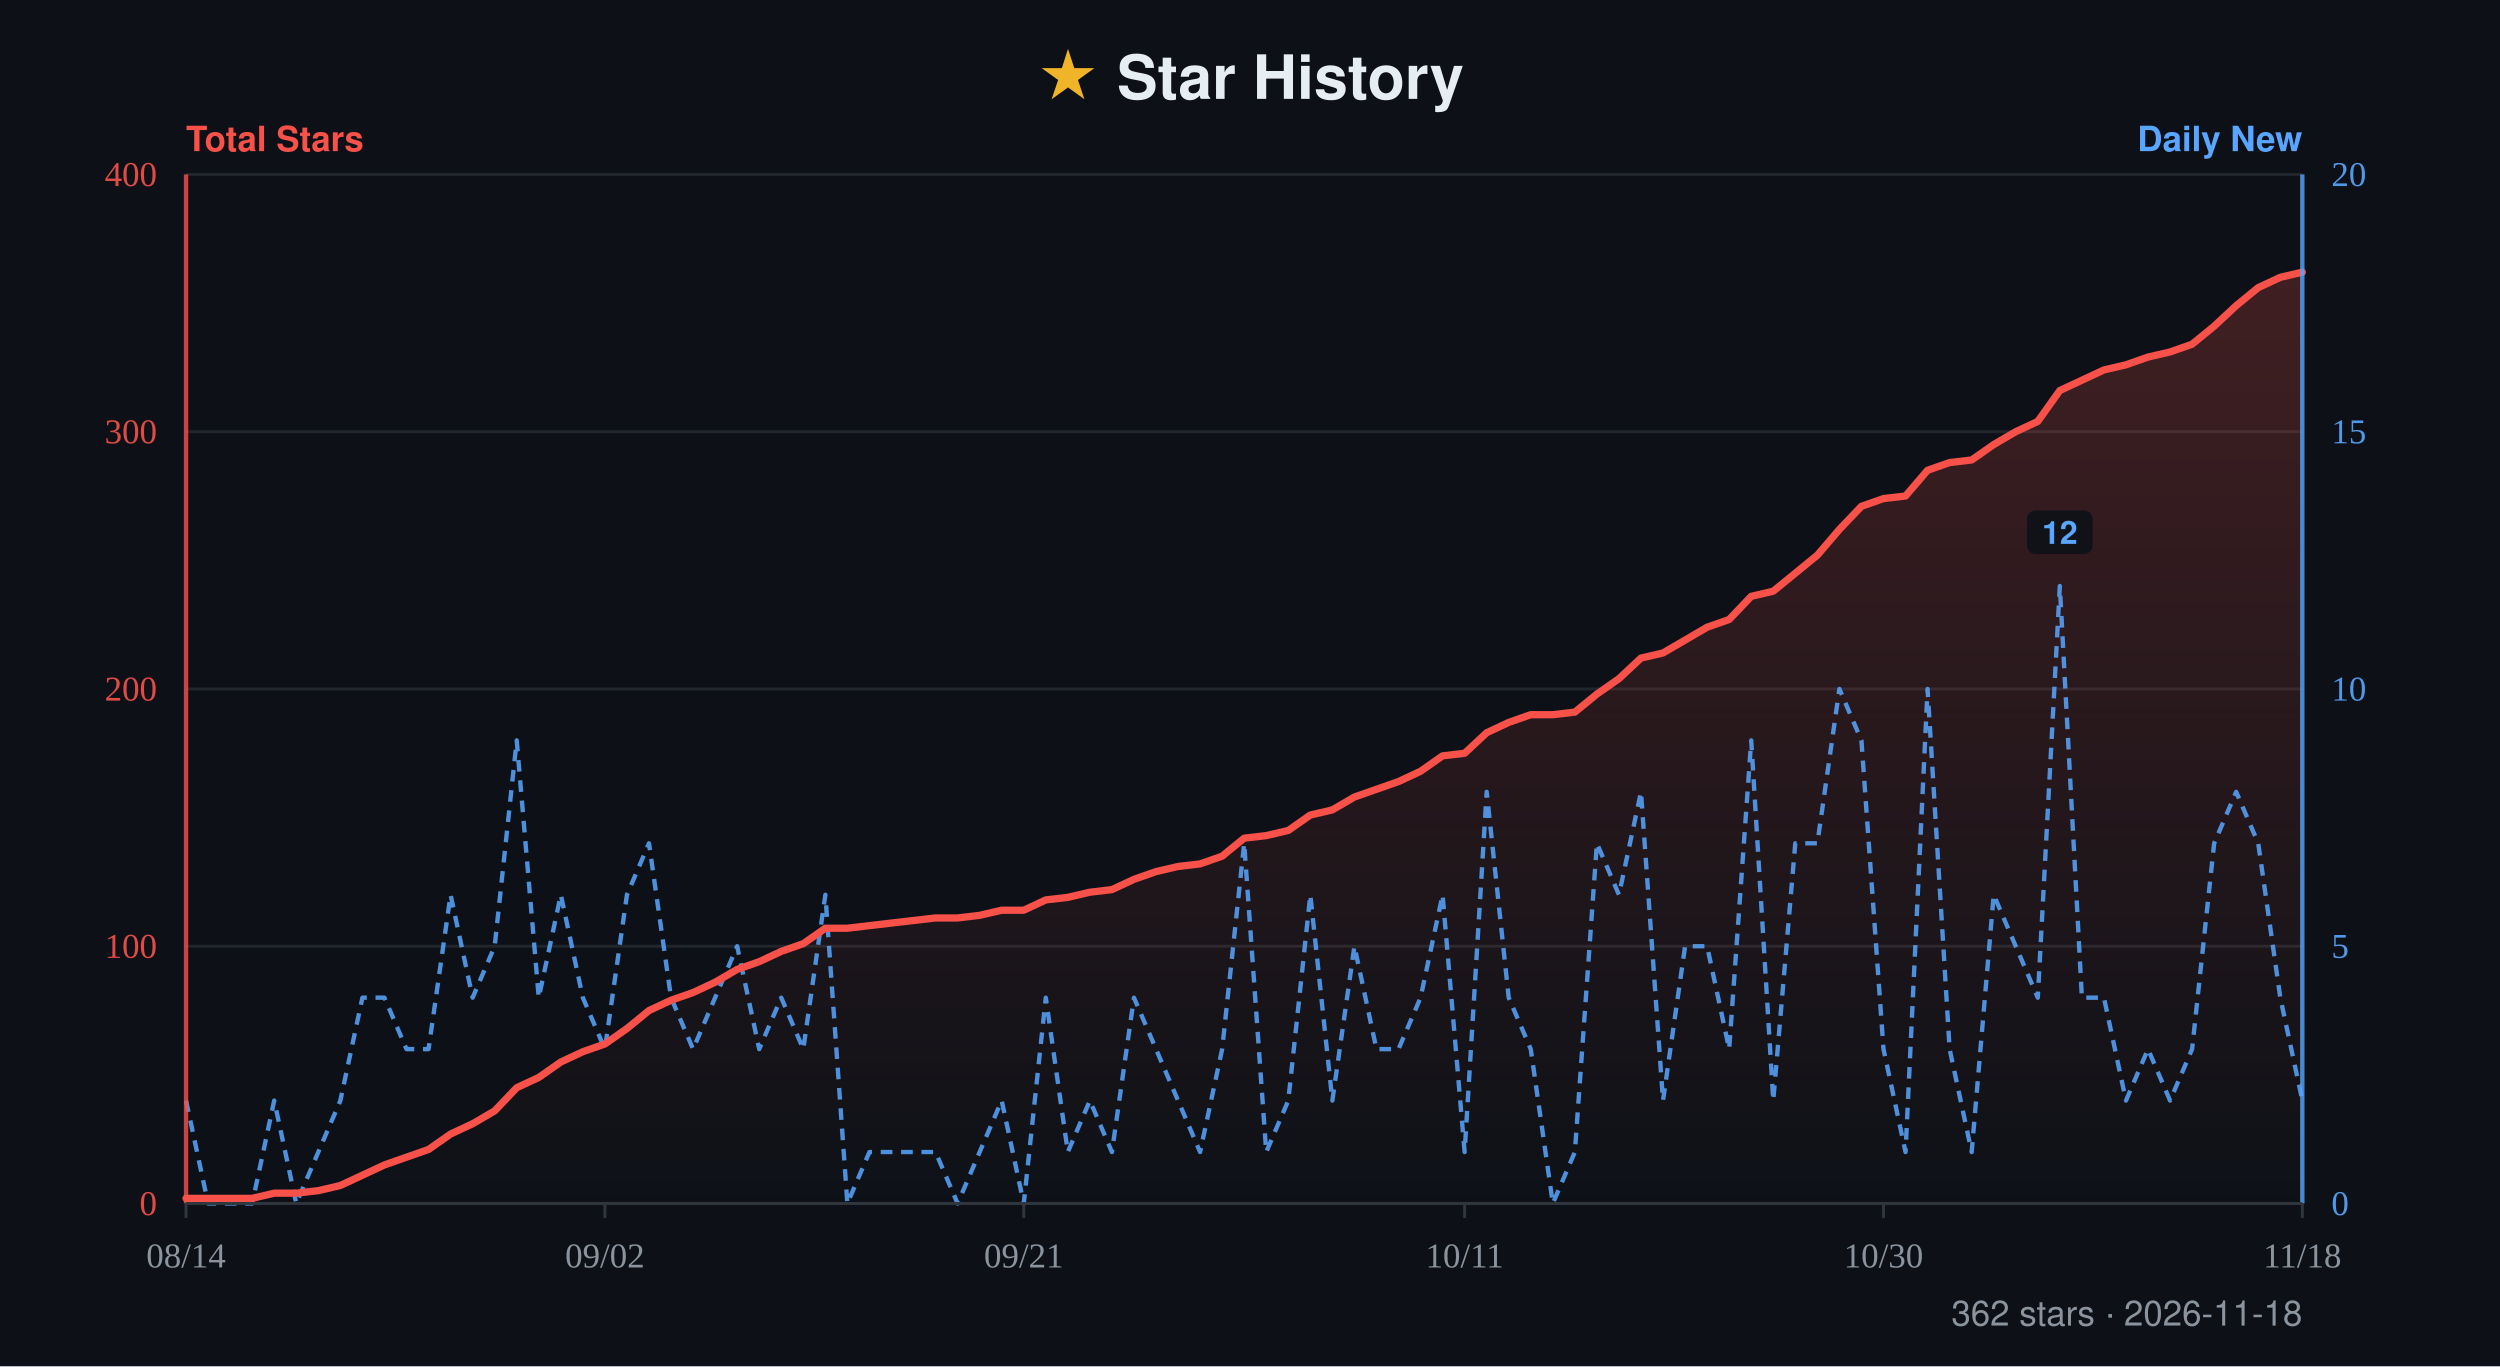
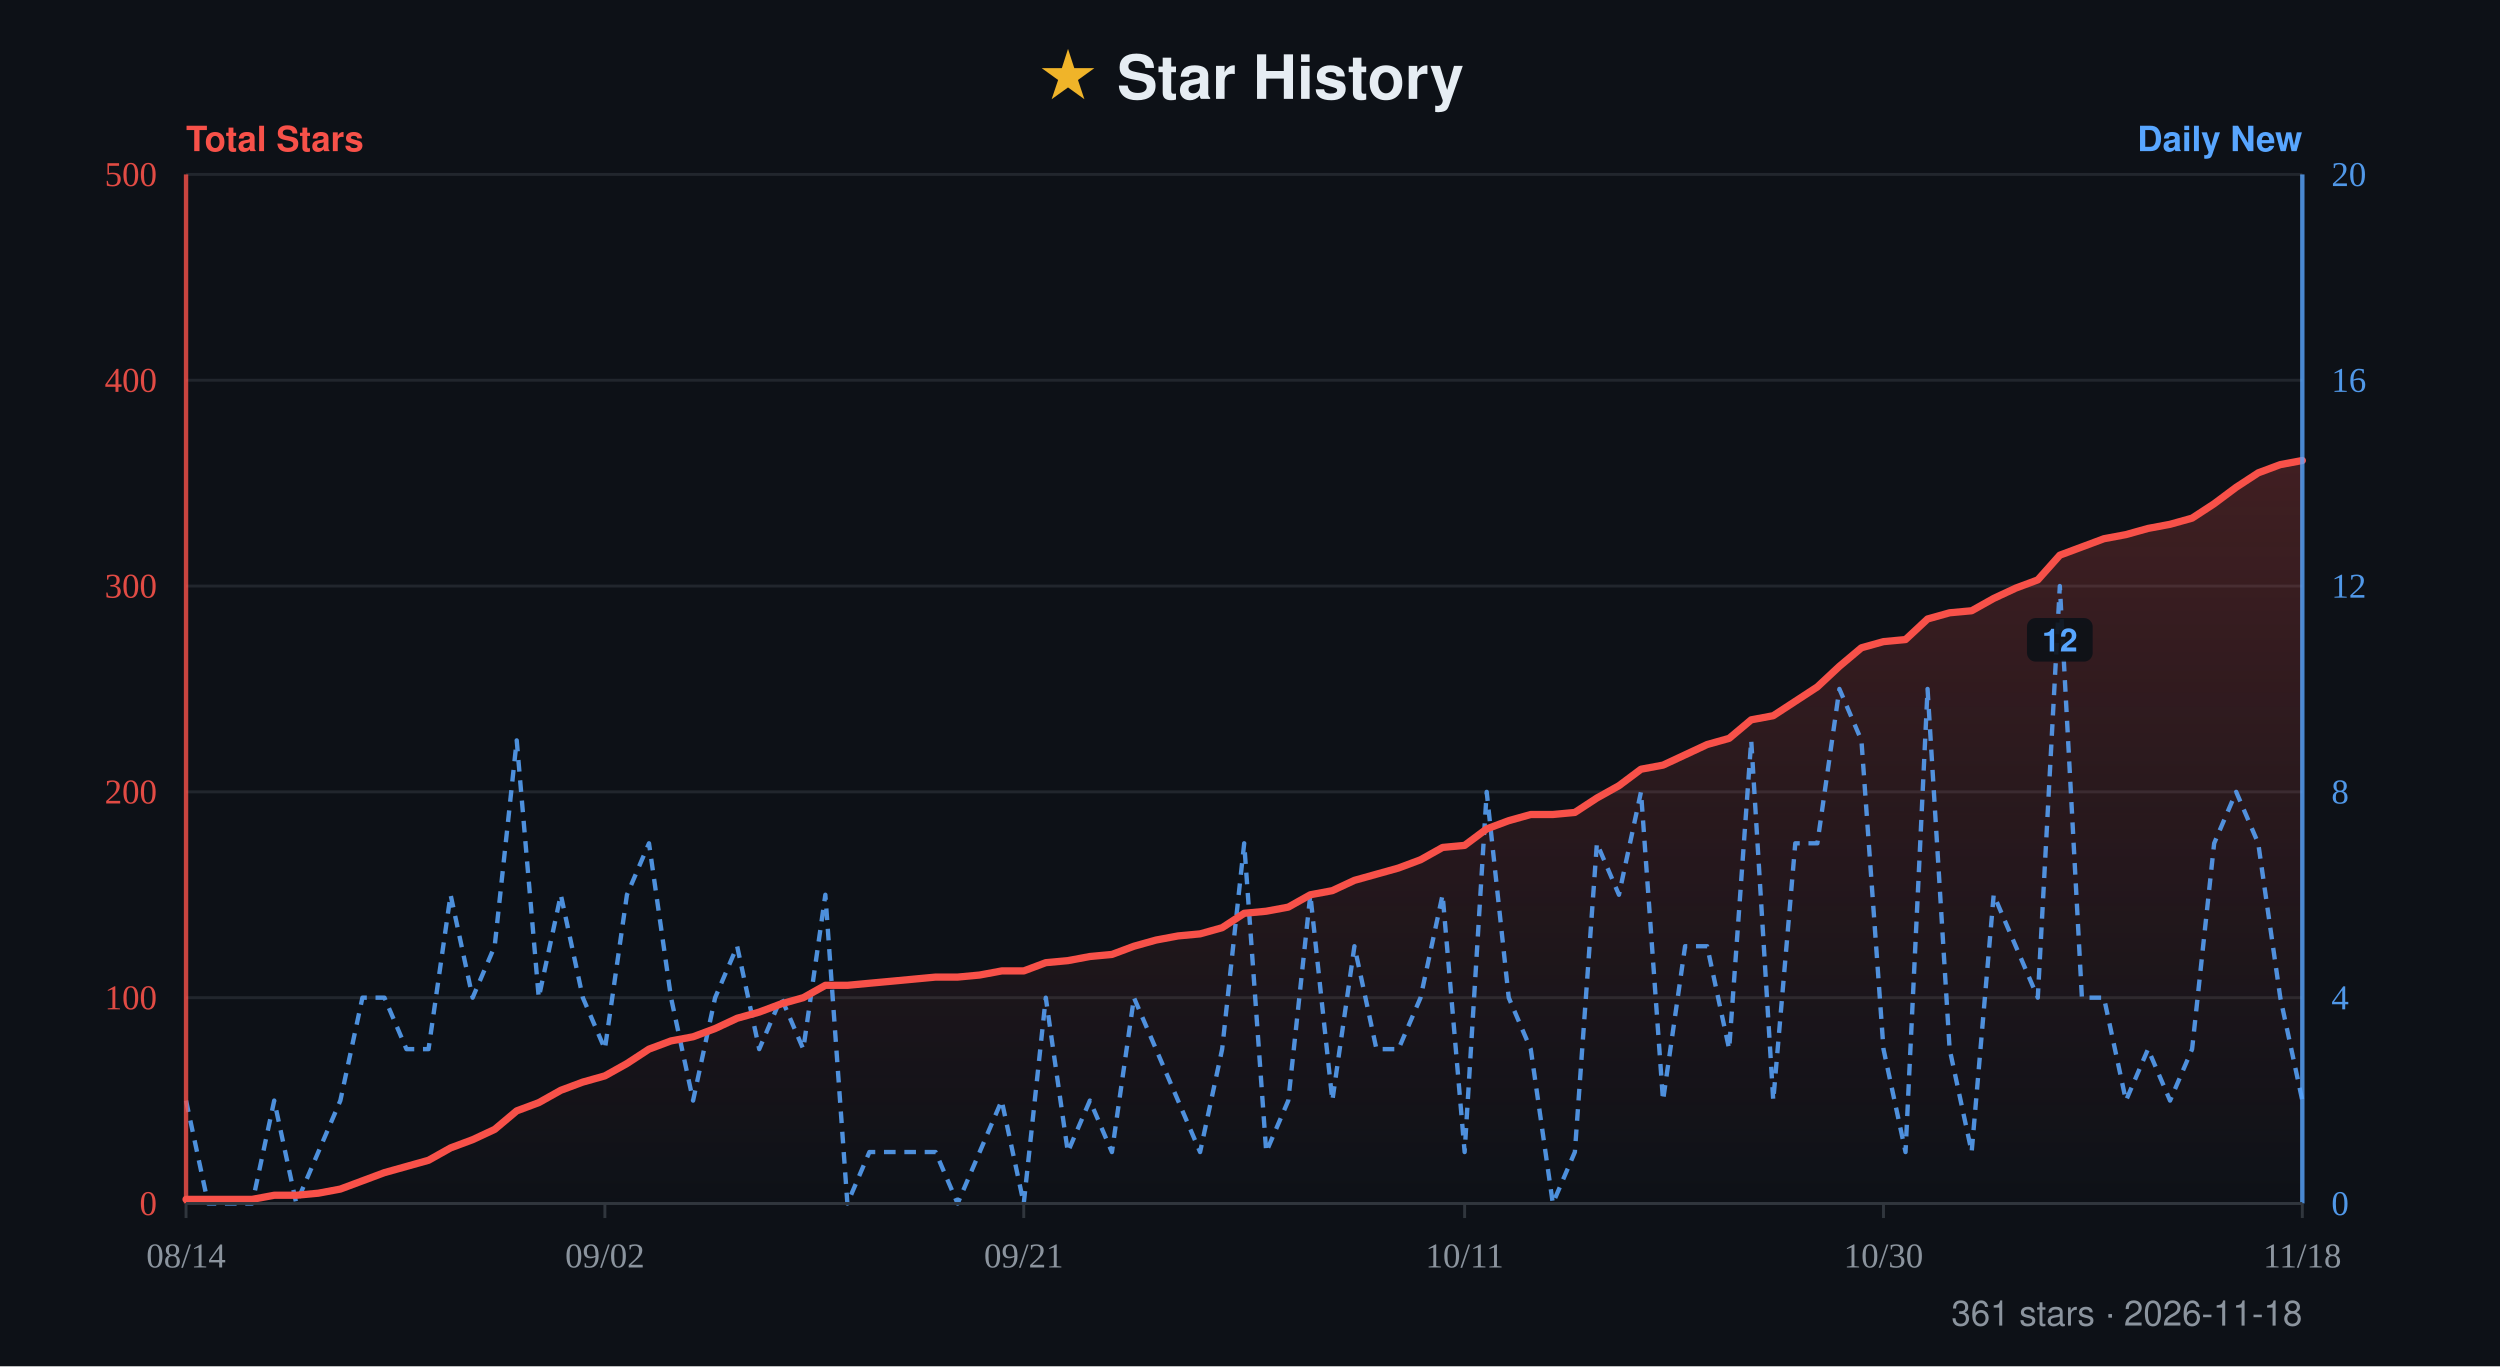
- <svg xmlns="http://www.w3.org/2000/svg" width="860" height="470" viewBox="0 0 860 470" role="img" aria-label="Star history for xiajiajun516/dsh-config-manager: 362 stars, series from 2026-08-14 to 2026-11-18">
+ <svg xmlns="http://www.w3.org/2000/svg" width="860" height="470" viewBox="0 0 860 470" role="img" aria-label="Star history for xiajiajun516/dsh-config-manager: 361 stars, series from 2026-08-14 to 2026-11-18">
  <defs>
    <linearGradient id="fill" x1="0" y1="0" x2="0" y2="1">
      <stop offset="0%" stop-color="#f85149" stop-opacity="0.22" />
      <stop offset="100%" stop-color="#f85149" stop-opacity="0" />
    </linearGradient>
  </defs>
  <rect width="860" height="470" fill="#0d1117" />
  <text x="50%" y="34" text-anchor="middle" font-family="-apple-system, BlinkMacSystemFont, 'Segoe UI', Helvetica, Arial, sans-serif" font-size="21" font-weight="700" fill="#e6edf3">
    <tspan fill="#f0b429">★</tspan> Star History</text>
  <text x="64" y="52" font-family="-apple-system, BlinkMacSystemFont, 'Segoe UI', Helvetica, Arial, sans-serif" font-size="12" font-weight="600" fill="#f85149">Total Stars</text>
  <text x="792" y="52" text-anchor="end" font-family="-apple-system, BlinkMacSystemFont, 'Segoe UI', Helvetica, Arial, sans-serif" font-size="12" font-weight="600" fill="#58a6ff">Daily New</text>
  <line x1="64" y1="60" x2="792" y2="60" stroke="#21262d" stroke-width="1" />
-   <text x="54" y="64" text-anchor="end" font-size="12" fill="#f85149" opacity="0.9">400</text>
+   <text x="54" y="64" text-anchor="end" font-size="12" fill="#f85149" opacity="0.9">500</text>
  <text x="802" y="64" text-anchor="start" font-size="12" fill="#58a6ff" opacity="0.9">20</text>
-   <line x1="64" y1="148.5" x2="792" y2="148.5" stroke="#21262d" stroke-width="1" />
-   <text x="54" y="152.5" text-anchor="end" font-size="12" fill="#f85149" opacity="0.9">300</text>
-   <text x="802" y="152.5" text-anchor="start" font-size="12" fill="#58a6ff" opacity="0.9">15</text>
-   <line x1="64" y1="237" x2="792" y2="237" stroke="#21262d" stroke-width="1" />
-   <text x="54" y="241" text-anchor="end" font-size="12" fill="#f85149" opacity="0.9">200</text>
-   <text x="802" y="241" text-anchor="start" font-size="12" fill="#58a6ff" opacity="0.9">10</text>
-   <line x1="64" y1="325.5" x2="792" y2="325.5" stroke="#21262d" stroke-width="1" />
-   <text x="54" y="329.5" text-anchor="end" font-size="12" fill="#f85149" opacity="0.9">100</text>
-   <text x="802" y="329.5" text-anchor="start" font-size="12" fill="#58a6ff" opacity="0.9">5</text>
+   <line x1="64" y1="130.8" x2="792" y2="130.8" stroke="#21262d" stroke-width="1" />
+   <text x="54" y="134.8" text-anchor="end" font-size="12" fill="#f85149" opacity="0.9">400</text>
+   <text x="802" y="134.8" text-anchor="start" font-size="12" fill="#58a6ff" opacity="0.9">16</text>
+   <line x1="64" y1="201.6" x2="792" y2="201.6" stroke="#21262d" stroke-width="1" />
+   <text x="54" y="205.6" text-anchor="end" font-size="12" fill="#f85149" opacity="0.9">300</text>
+   <text x="802" y="205.6" text-anchor="start" font-size="12" fill="#58a6ff" opacity="0.9">12</text>
+   <line x1="64" y1="272.4" x2="792" y2="272.4" stroke="#21262d" stroke-width="1" />
+   <text x="54" y="276.4" text-anchor="end" font-size="12" fill="#f85149" opacity="0.9">200</text>
+   <text x="802" y="276.4" text-anchor="start" font-size="12" fill="#58a6ff" opacity="0.9">8</text>
+   <line x1="64" y1="343.2" x2="792" y2="343.2" stroke="#21262d" stroke-width="1" />
+   <text x="54" y="347.2" text-anchor="end" font-size="12" fill="#f85149" opacity="0.9">100</text>
+   <text x="802" y="347.2" text-anchor="start" font-size="12" fill="#58a6ff" opacity="0.9">4</text>
  <line x1="64" y1="414" x2="792" y2="414" stroke="#21262d" stroke-width="1" />
  <text x="54" y="418" text-anchor="end" font-size="12" fill="#f85149" opacity="0.9">0</text>
  <text x="802" y="418" text-anchor="start" font-size="12" fill="#58a6ff" opacity="0.9">0</text>
-   <path d="M64 414 L64 412.23 L71.58 412.23 L79.17 412.23 L86.75 412.23 L94.33 410.46 L101.92 410.46 L109.5 409.58 L117.08 407.81 L124.67 404.27 L132.25 400.73 L139.83 398.07 L147.42 395.42 L155 390.11 L162.58 386.57 L170.17 382.14 L177.75 374.18 L185.33 370.64 L192.92 365.33 L200.5 361.79 L208.08 359.13 L215.67 353.82 L223.25 347.63 L230.83 344.09 L238.42 341.43 L246 337.89 L253.58 333.47 L261.17 330.81 L268.75 327.27 L276.33 324.62 L283.92 319.31 L291.5 319.31 L299.08 318.42 L306.67 317.53 L314.25 316.65 L321.83 315.77 L329.42 315.77 L337 314.88 L344.58 313.11 L352.17 313.11 L359.75 309.57 L367.33 308.69 L374.92 306.92 L382.5 306.03 L390.08 302.49 L397.67 299.83 L405.25 298.07 L412.83 297.18 L420.42 294.52 L428 288.33 L435.58 287.45 L443.17 285.68 L450.75 280.37 L458.33 278.6 L465.92 274.17 L473.5 271.52 L481.08 268.86 L488.67 265.32 L496.25 260.01 L503.83 259.13 L511.42 252.05 L519 248.51 L526.58 245.85 L534.17 245.85 L541.75 244.97 L549.33 238.77 L556.92 233.46 L564.5 226.38 L572.08 224.61 L579.67 220.19 L587.25 215.76 L594.83 213.11 L602.42 205.14 L610 203.37 L617.58 197.18 L625.17 190.98 L632.75 182.13 L640.33 174.17 L647.92 171.51 L655.5 170.63 L663.08 161.78 L670.67 159.12 L678.25 158.23 L685.83 152.93 L693.42 148.5 L701 144.96 L708.58 134.34 L716.17 130.8 L723.75 127.26 L731.33 125.49 L738.92 122.83 L746.5 121.07 L754.08 118.41 L761.67 112.21 L769.25 105.14 L776.83 98.94 L784.42 95.4 L792 93.63 L792 414 Z" fill="url(#fill)" />
-   <path d="M64 378.6 L71.58 414 L79.17 414 L86.75 414 L94.33 378.6 L101.92 414 L109.5 396.3 L117.08 378.6 L124.67 343.2 L132.25 343.2 L139.83 360.9 L147.42 360.9 L155 307.8 L162.58 343.2 L170.17 325.5 L177.75 254.7 L185.33 343.2 L192.92 307.8 L200.5 343.2 L208.08 360.9 L215.67 307.8 L223.25 290.1 L230.83 343.2 L238.42 360.9 L246 343.2 L253.58 325.5 L261.17 360.9 L268.75 343.2 L276.33 360.9 L283.92 307.8 L291.5 414 L299.08 396.3 L306.67 396.3 L314.25 396.3 L321.83 396.3 L329.42 414 L337 396.3 L344.58 378.6 L352.17 414 L359.75 343.2 L367.33 396.3 L374.92 378.6 L382.5 396.3 L390.08 343.2 L397.67 360.9 L405.25 378.6 L412.83 396.3 L420.42 360.9 L428 290.1 L435.58 396.3 L443.17 378.6 L450.75 307.8 L458.33 378.6 L465.92 325.5 L473.5 360.9 L481.08 360.9 L488.67 343.2 L496.25 307.8 L503.83 396.3 L511.42 272.4 L519 343.2 L526.58 360.9 L534.17 414 L541.75 396.3 L549.33 290.1 L556.92 307.8 L564.5 272.4 L572.08 378.6 L579.67 325.5 L587.25 325.5 L594.83 360.9 L602.42 254.7 L610 378.6 L617.58 290.1 L625.17 290.1 L632.75 237 L640.33 254.7 L647.92 360.9 L655.5 396.3 L663.08 237 L670.67 360.9 L678.25 396.3 L685.83 307.8 L693.42 325.5 L701 343.2 L708.58 201.6 L716.17 343.2 L723.75 343.2 L731.33 378.6 L738.92 360.9 L746.5 378.6 L754.08 360.9 L761.67 290.1 L769.25 272.4 L776.83 290.1 L784.42 343.2 L792 378.6" fill="none" stroke="#58a6ff" stroke-width="1.5" stroke-dasharray="4 3" stroke-linejoin="round" opacity="0.85" />
+   <path d="M64 414 L64 412.58 L71.58 412.58 L79.17 412.58 L86.75 412.58 L94.33 411.17 L101.92 411.17 L109.5 410.46 L117.08 409.04 L124.67 406.21 L132.25 403.38 L139.83 401.26 L147.42 399.13 L155 394.88 L162.58 392.05 L170.17 388.51 L177.75 382.14 L185.33 379.31 L192.92 375.06 L200.5 372.23 L208.08 370.1 L215.67 365.86 L223.25 360.9 L230.83 358.07 L238.42 356.65 L246 353.82 L253.58 350.28 L261.17 348.16 L268.75 345.32 L276.33 343.2 L283.92 338.95 L291.5 338.95 L299.08 338.24 L306.67 337.54 L314.25 336.83 L321.83 336.12 L329.42 336.12 L337 335.41 L344.58 334 L352.17 334 L359.75 331.16 L367.33 330.46 L374.92 329.04 L382.5 328.33 L390.08 325.5 L397.67 323.38 L405.25 321.96 L412.83 321.25 L420.42 319.13 L428 314.17 L435.58 313.46 L443.17 312.05 L450.75 307.8 L458.33 306.38 L465.92 302.84 L473.5 300.72 L481.08 298.6 L488.67 295.76 L496.25 291.52 L503.83 290.81 L511.42 285.14 L519 282.31 L526.58 280.19 L534.17 280.19 L541.75 279.48 L549.33 274.52 L556.92 270.28 L564.5 264.61 L572.08 263.2 L579.67 259.66 L587.25 256.12 L594.83 253.99 L602.42 247.62 L610 246.2 L617.58 241.25 L625.17 236.29 L632.75 229.21 L640.33 222.84 L647.92 220.72 L655.5 220.01 L663.08 212.93 L670.67 210.8 L678.25 210.1 L685.83 205.85 L693.42 202.31 L701 199.48 L708.58 190.98 L716.17 188.15 L723.75 185.32 L731.33 183.9 L738.92 181.78 L746.5 180.36 L754.08 178.24 L761.67 173.28 L769.25 167.62 L776.83 162.66 L784.42 159.83 L792 158.41 L792 414 Z" fill="url(#fill)" />
+   <path d="M64 378.6 L71.58 414 L79.17 414 L86.75 414 L94.33 378.6 L101.92 414 L109.5 396.3 L117.08 378.6 L124.67 343.2 L132.25 343.2 L139.83 360.9 L147.42 360.9 L155 307.8 L162.58 343.2 L170.17 325.5 L177.75 254.7 L185.33 343.2 L192.92 307.8 L200.5 343.2 L208.08 360.9 L215.67 307.8 L223.25 290.1 L230.83 343.2 L238.42 378.6 L246 343.2 L253.58 325.5 L261.17 360.9 L268.75 343.2 L276.33 360.9 L283.92 307.8 L291.5 414 L299.08 396.3 L306.67 396.3 L314.25 396.3 L321.83 396.3 L329.42 414 L337 396.3 L344.58 378.6 L352.17 414 L359.75 343.2 L367.33 396.3 L374.92 378.6 L382.5 396.3 L390.08 343.2 L397.67 360.9 L405.25 378.6 L412.83 396.3 L420.42 360.9 L428 290.1 L435.58 396.3 L443.17 378.6 L450.75 307.8 L458.33 378.6 L465.92 325.5 L473.5 360.9 L481.08 360.9 L488.67 343.2 L496.25 307.8 L503.83 396.3 L511.42 272.4 L519 343.2 L526.58 360.9 L534.17 414 L541.75 396.3 L549.33 290.1 L556.92 307.8 L564.5 272.4 L572.08 378.6 L579.67 325.5 L587.25 325.5 L594.83 360.9 L602.42 254.7 L610 378.6 L617.58 290.1 L625.17 290.1 L632.75 237 L640.33 254.7 L647.92 360.9 L655.5 396.3 L663.08 237 L670.67 360.9 L678.25 396.3 L685.83 307.8 L693.42 325.5 L701 343.2 L708.58 201.6 L716.17 343.2 L723.75 343.2 L731.33 378.6 L738.92 360.9 L746.5 378.6 L754.08 360.9 L761.67 290.1 L769.25 272.4 L776.83 290.1 L784.42 343.2 L792 378.6" fill="none" stroke="#58a6ff" stroke-width="1.5" stroke-dasharray="4 3" stroke-linejoin="round" opacity="0.85" />
  <g>
-     <rect x="697.28" y="175.6" width="22.6" height="15" rx="3" fill="#0d1117" opacity="0.92" />
-     <text x="708.58" y="187.1" text-anchor="middle" font-family="-apple-system, BlinkMacSystemFont, 'Segoe UI', Helvetica, Arial, sans-serif" font-size="11" font-weight="600" fill="#58a6ff">12</text>
+     <rect x="697.28" y="212.6" width="22.6" height="15" rx="3" fill="#0d1117" opacity="0.92" />
+     <text x="708.58" y="224.1" text-anchor="middle" font-family="-apple-system, BlinkMacSystemFont, 'Segoe UI', Helvetica, Arial, sans-serif" font-size="11" font-weight="600" fill="#58a6ff">12</text>
  </g>
-   <path d="M64 412.23 L71.58 412.23 L79.17 412.23 L86.75 412.23 L94.33 410.46 L101.92 410.46 L109.5 409.58 L117.08 407.81 L124.67 404.27 L132.25 400.73 L139.83 398.07 L147.42 395.42 L155 390.11 L162.58 386.57 L170.17 382.14 L177.75 374.18 L185.33 370.64 L192.92 365.33 L200.5 361.79 L208.08 359.13 L215.67 353.82 L223.25 347.63 L230.83 344.09 L238.42 341.43 L246 337.89 L253.58 333.47 L261.17 330.81 L268.75 327.27 L276.33 324.62 L283.92 319.31 L291.5 319.31 L299.08 318.42 L306.67 317.53 L314.25 316.65 L321.83 315.77 L329.42 315.77 L337 314.88 L344.58 313.11 L352.17 313.11 L359.75 309.57 L367.33 308.69 L374.92 306.92 L382.5 306.03 L390.08 302.49 L397.67 299.83 L405.25 298.07 L412.83 297.18 L420.42 294.52 L428 288.33 L435.58 287.45 L443.17 285.68 L450.75 280.37 L458.33 278.6 L465.92 274.17 L473.5 271.52 L481.08 268.86 L488.67 265.32 L496.25 260.01 L503.83 259.13 L511.42 252.05 L519 248.51 L526.58 245.85 L534.17 245.85 L541.75 244.97 L549.33 238.77 L556.92 233.46 L564.5 226.38 L572.08 224.61 L579.67 220.19 L587.25 215.76 L594.83 213.11 L602.42 205.14 L610 203.37 L617.58 197.18 L625.17 190.98 L632.75 182.13 L640.33 174.17 L647.92 171.51 L655.5 170.63 L663.08 161.78 L670.67 159.12 L678.25 158.23 L685.83 152.93 L693.42 148.5 L701 144.96 L708.58 134.34 L716.17 130.8 L723.75 127.26 L731.33 125.49 L738.92 122.83 L746.5 121.07 L754.08 118.41 L761.67 112.21 L769.25 105.14 L776.83 98.94 L784.42 95.4 L792 93.63" fill="none" stroke="#f85149" stroke-width="2.5" stroke-linejoin="round" stroke-linecap="round" />
+   <path d="M64 412.58 L71.58 412.58 L79.17 412.58 L86.75 412.58 L94.33 411.17 L101.92 411.17 L109.5 410.46 L117.08 409.04 L124.67 406.21 L132.25 403.38 L139.83 401.26 L147.42 399.13 L155 394.88 L162.58 392.05 L170.17 388.51 L177.75 382.14 L185.33 379.31 L192.92 375.06 L200.5 372.23 L208.08 370.1 L215.67 365.86 L223.25 360.9 L230.83 358.07 L238.42 356.65 L246 353.82 L253.58 350.28 L261.17 348.16 L268.75 345.32 L276.33 343.2 L283.92 338.95 L291.5 338.95 L299.08 338.24 L306.67 337.54 L314.25 336.83 L321.83 336.12 L329.42 336.12 L337 335.41 L344.58 334 L352.17 334 L359.75 331.16 L367.33 330.46 L374.92 329.04 L382.5 328.33 L390.08 325.5 L397.67 323.38 L405.25 321.96 L412.83 321.25 L420.42 319.13 L428 314.17 L435.58 313.46 L443.17 312.05 L450.75 307.8 L458.33 306.38 L465.92 302.84 L473.5 300.72 L481.08 298.6 L488.67 295.76 L496.25 291.52 L503.83 290.81 L511.42 285.14 L519 282.31 L526.58 280.19 L534.17 280.19 L541.75 279.48 L549.33 274.52 L556.92 270.28 L564.5 264.61 L572.08 263.2 L579.67 259.66 L587.25 256.12 L594.83 253.99 L602.42 247.62 L610 246.2 L617.58 241.25 L625.17 236.29 L632.75 229.21 L640.33 222.84 L647.92 220.72 L655.5 220.01 L663.08 212.93 L670.67 210.8 L678.25 210.1 L685.83 205.85 L693.42 202.31 L701 199.48 L708.58 190.98 L716.17 188.15 L723.75 185.32 L731.33 183.9 L738.92 181.78 L746.5 180.36 L754.08 178.24 L761.67 173.28 L769.25 167.62 L776.83 162.66 L784.42 159.83 L792 158.41" fill="none" stroke="#f85149" stroke-width="2.5" stroke-linejoin="round" stroke-linecap="round" />
  <line x1="64" y1="60" x2="64" y2="414" stroke="#f85149" stroke-width="1.5" opacity="0.8" />
  <line x1="792" y1="60" x2="792" y2="414" stroke="#58a6ff" stroke-width="1.5" opacity="0.8" />
  <line x1="64" y1="414" x2="792" y2="414" stroke="#30363d" stroke-width="1" />
  <line x1="64" y1="414" x2="64" y2="419" stroke="#30363d" stroke-width="1" />
  <text x="64" y="436" text-anchor="middle" font-size="12" fill="#8b949e">08/14</text>
  <line x1="208.08" y1="414" x2="208.08" y2="419" stroke="#30363d" stroke-width="1" />
  <text x="208.08" y="436" text-anchor="middle" font-size="12" fill="#8b949e">09/02</text>
  <line x1="352.17" y1="414" x2="352.17" y2="419" stroke="#30363d" stroke-width="1" />
  <text x="352.17" y="436" text-anchor="middle" font-size="12" fill="#8b949e">09/21</text>
  <line x1="503.83" y1="414" x2="503.83" y2="419" stroke="#30363d" stroke-width="1" />
  <text x="503.83" y="436" text-anchor="middle" font-size="12" fill="#8b949e">10/11</text>
  <line x1="647.92" y1="414" x2="647.92" y2="419" stroke="#30363d" stroke-width="1" />
  <text x="647.92" y="436" text-anchor="middle" font-size="12" fill="#8b949e">10/30</text>
  <line x1="792" y1="414" x2="792" y2="419" stroke="#30363d" stroke-width="1" />
  <text x="792" y="436" text-anchor="middle" font-size="12" fill="#8b949e">11/18</text>
-   <text x="792" y="456" text-anchor="end" font-family="-apple-system, BlinkMacSystemFont, 'Segoe UI', Helvetica, Arial, sans-serif" font-size="12" fill="#8b949e">362 stars · 2026-11-18</text>
+   <text x="792" y="456" text-anchor="end" font-family="-apple-system, BlinkMacSystemFont, 'Segoe UI', Helvetica, Arial, sans-serif" font-size="12" fill="#8b949e">361 stars · 2026-11-18</text>
</svg>
